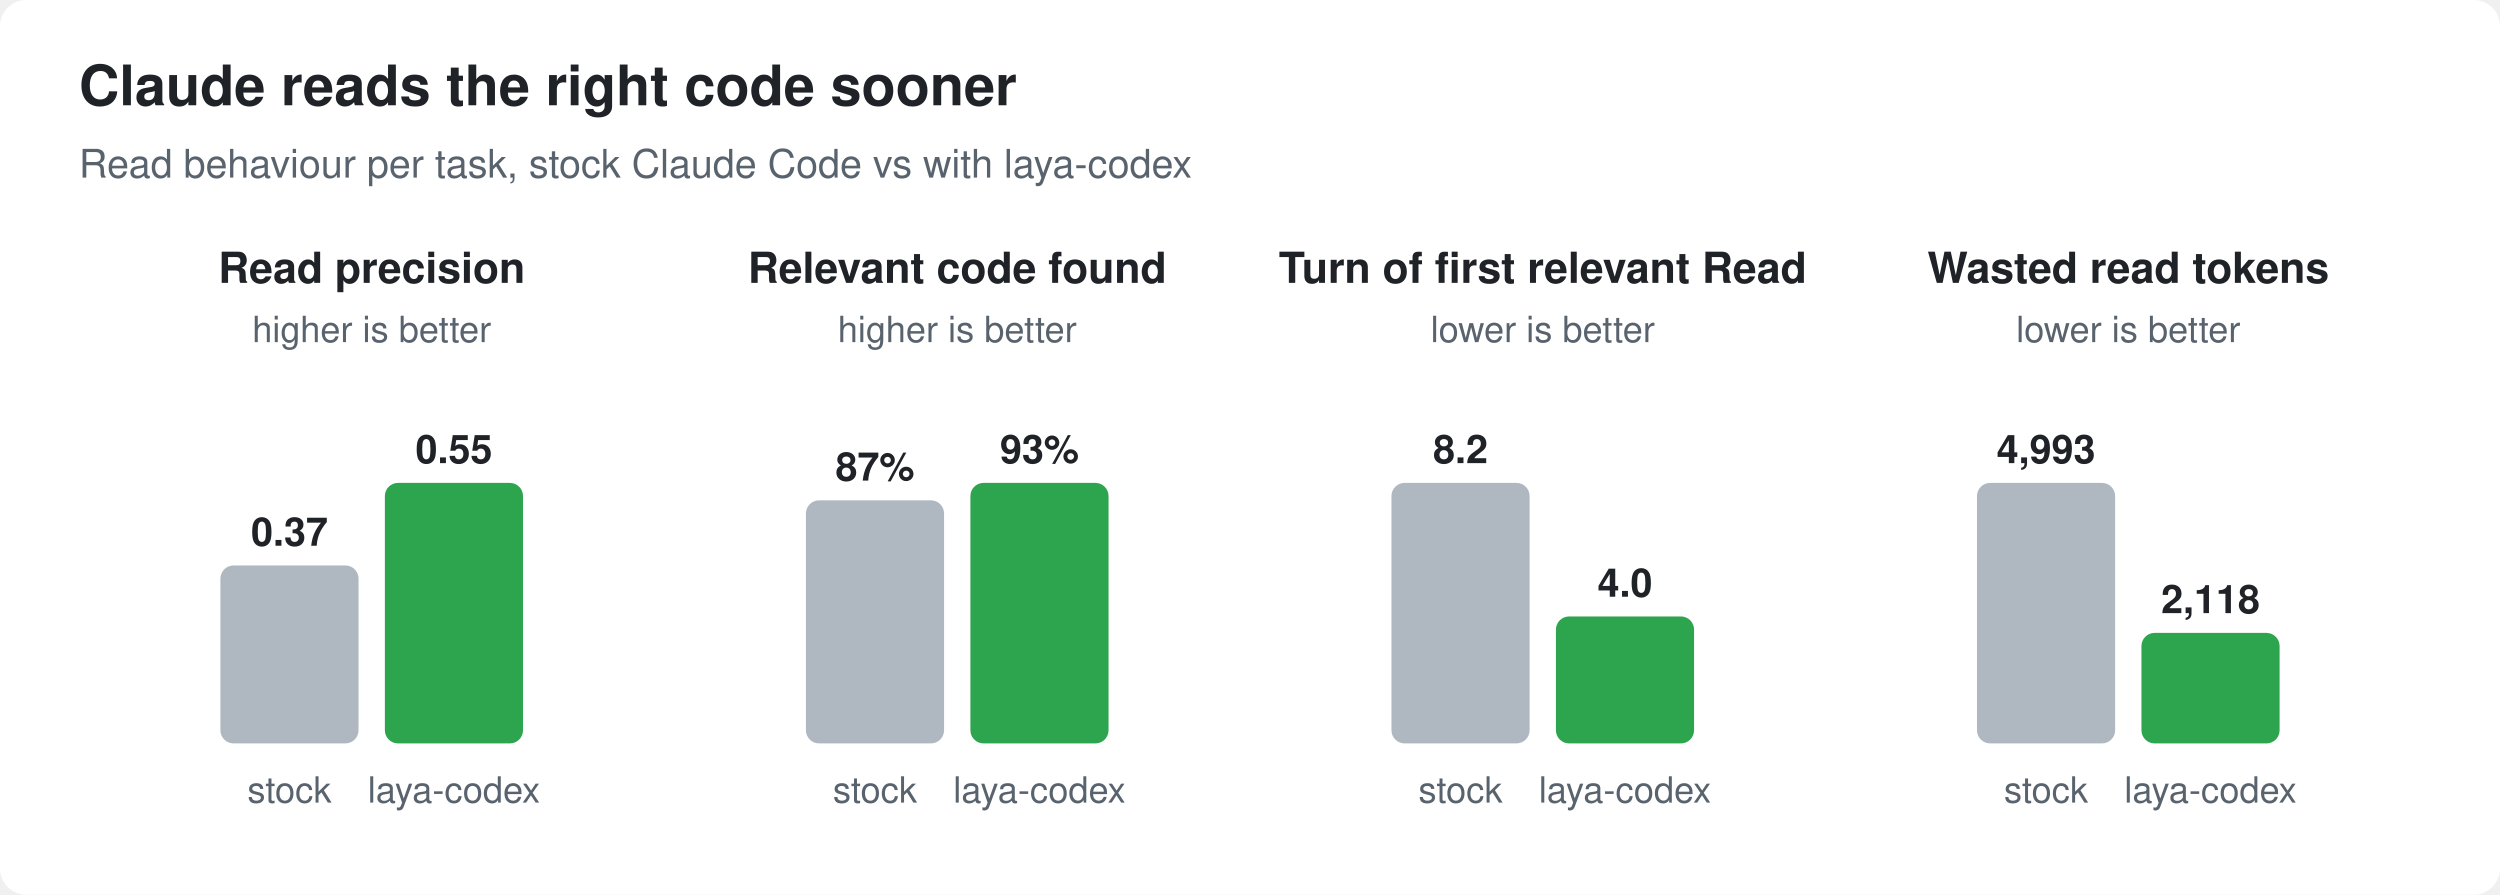
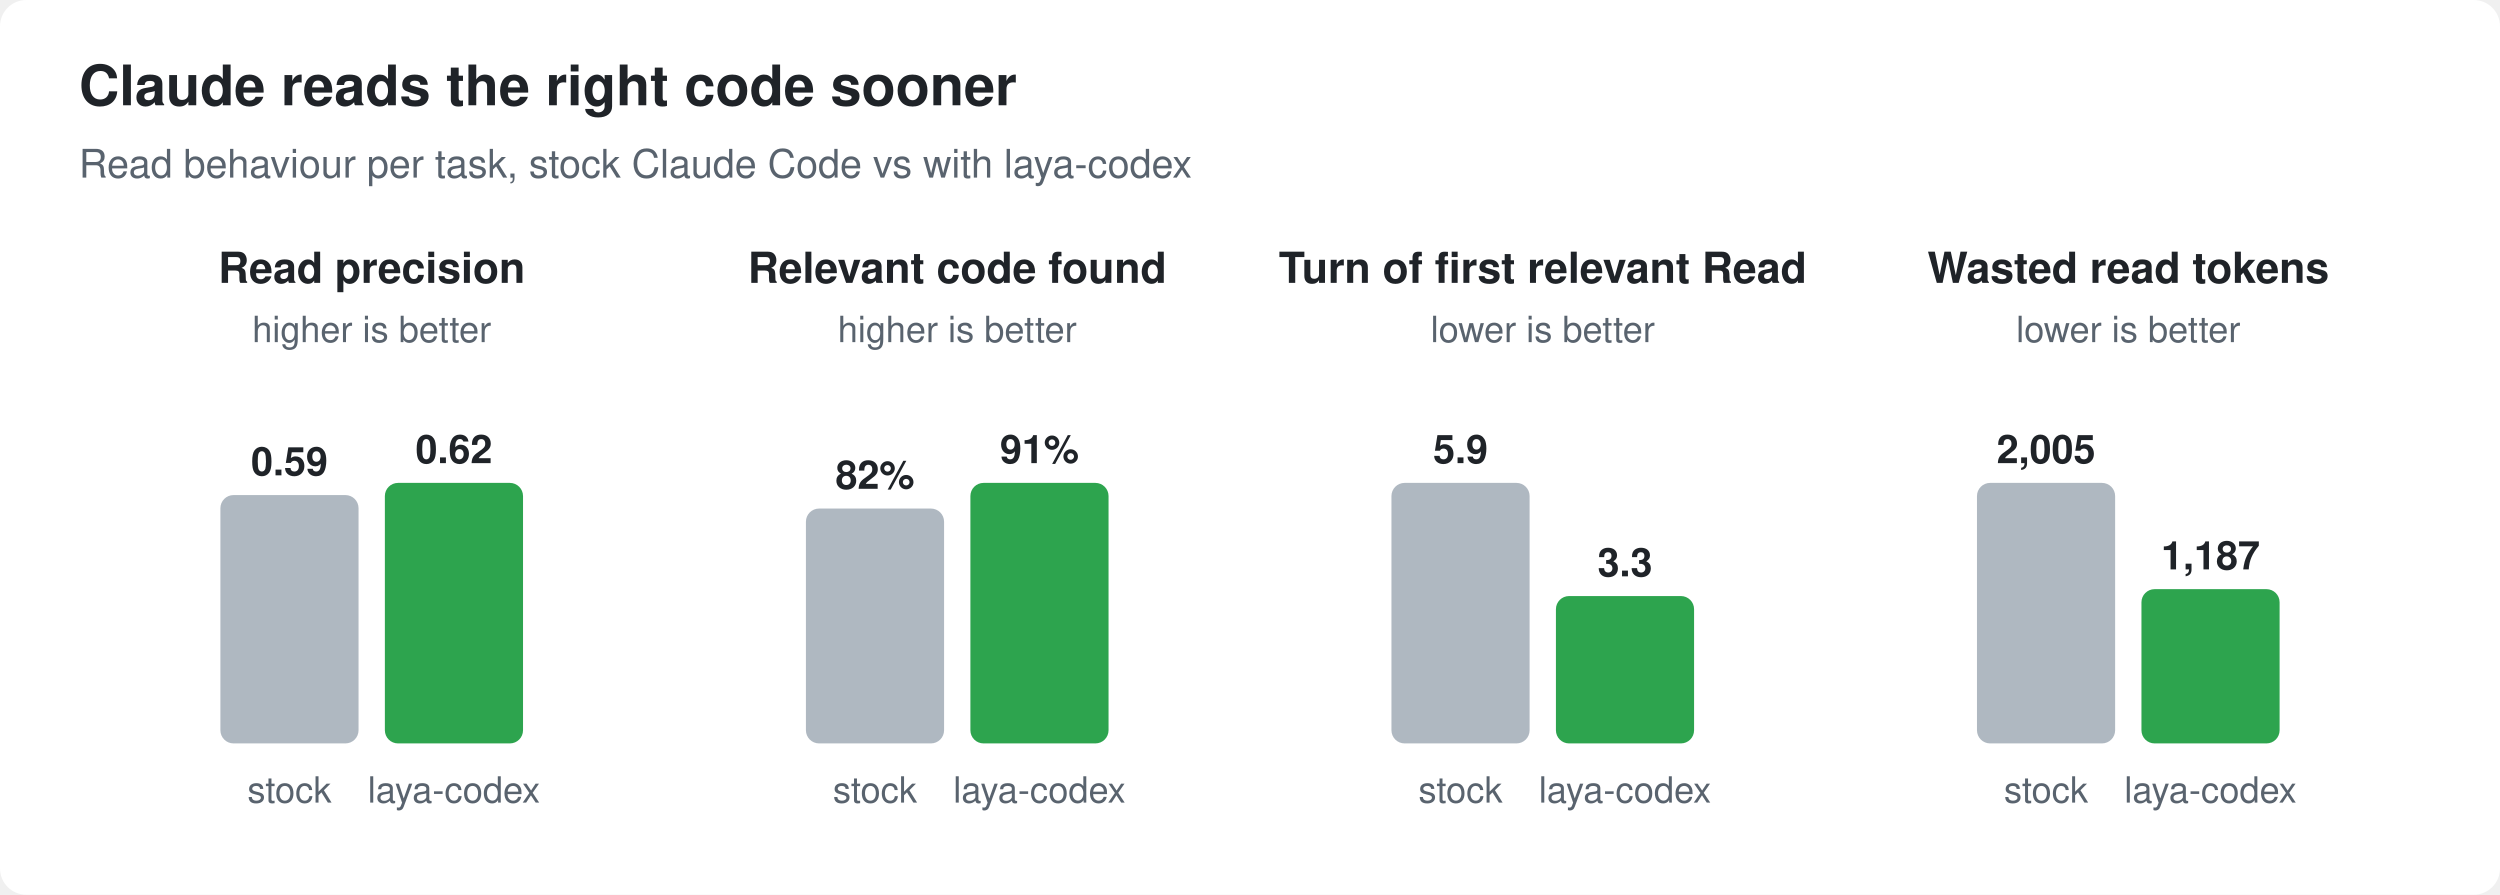
<svg xmlns="http://www.w3.org/2000/svg" width="760" height="272" viewBox="0 0 760 272" role="img" aria-label="laya-codex benchmark: read behaviour">
  <rect width="760" height="272" rx="8" fill="#ffffff" />
  <text x="24.0" y="32.0" font-family="-apple-system,BlinkMacSystemFont,'Segoe UI',Helvetica,Arial,sans-serif" font-size="17" fill="#1f2328" text-anchor="start" font-weight="600">Claude reads the right code sooner</text>
  <text x="24.0" y="54.0" font-family="-apple-system,BlinkMacSystemFont,'Segoe UI',Helvetica,Arial,sans-serif" font-size="12" fill="#59636e" text-anchor="start" font-weight="normal">Read behaviour per task, stock Claude Code vs with laya-codex</text>
  <text x="113.0" y="86.0" font-family="-apple-system,BlinkMacSystemFont,'Segoe UI',Helvetica,Arial,sans-serif" font-size="13" fill="#1f2328" text-anchor="middle" font-weight="600">Read precision</text>
  <text x="113.0" y="104.0" font-family="-apple-system,BlinkMacSystemFont,'Segoe UI',Helvetica,Arial,sans-serif" font-size="11" fill="#59636e" text-anchor="middle" font-weight="normal">higher is better</text>
-   <rect x="67.0" y="171.9" width="42" height="54.1" rx="4" fill="#afb8c1" />
-   <text x="88.0" y="165.9" font-family="-apple-system,BlinkMacSystemFont,'Segoe UI',Helvetica,Arial,sans-serif" font-size="12" fill="#1f2328" text-anchor="middle" font-weight="600">0.37</text>
+   <rect x="67.0" y="150.5" width="42" height="75.5" rx="4" fill="#afb8c1" />
+   <text x="88.0" y="144.5" font-family="-apple-system,BlinkMacSystemFont,'Segoe UI',Helvetica,Arial,sans-serif" font-size="12" fill="#1f2328" text-anchor="middle" font-weight="600">0.59</text>
  <text x="88.0" y="244.0" font-family="-apple-system,BlinkMacSystemFont,'Segoe UI',Helvetica,Arial,sans-serif" font-size="11" fill="#59636e" text-anchor="middle" font-weight="normal">stock</text>
  <rect x="117.0" y="146.8" width="42" height="79.2" rx="4" fill="#2da44e" />
-   <text x="138.0" y="140.8" font-family="-apple-system,BlinkMacSystemFont,'Segoe UI',Helvetica,Arial,sans-serif" font-size="12" fill="#1f2328" text-anchor="middle" font-weight="600">0.55</text>
+   <text x="138.0" y="140.8" font-family="-apple-system,BlinkMacSystemFont,'Segoe UI',Helvetica,Arial,sans-serif" font-size="12" fill="#1f2328" text-anchor="middle" font-weight="600">0.62</text>
  <text x="138.0" y="244.0" font-family="-apple-system,BlinkMacSystemFont,'Segoe UI',Helvetica,Arial,sans-serif" font-size="11" fill="#59636e" text-anchor="middle" font-weight="normal">laya-codex</text>
  <text x="291.0" y="86.0" font-family="-apple-system,BlinkMacSystemFont,'Segoe UI',Helvetica,Arial,sans-serif" font-size="13" fill="#1f2328" text-anchor="middle" font-weight="600">Relevant code found</text>
  <text x="291.0" y="104.0" font-family="-apple-system,BlinkMacSystemFont,'Segoe UI',Helvetica,Arial,sans-serif" font-size="11" fill="#59636e" text-anchor="middle" font-weight="normal">higher is better</text>
-   <rect x="245.0" y="152.1" width="42" height="73.9" rx="4" fill="#afb8c1" />
-   <text x="266.0" y="146.1" font-family="-apple-system,BlinkMacSystemFont,'Segoe UI',Helvetica,Arial,sans-serif" font-size="12" fill="#1f2328" text-anchor="middle" font-weight="600">87%</text>
+   <rect x="245.0" y="154.6" width="42" height="71.4" rx="4" fill="#afb8c1" />
+   <text x="266.0" y="148.6" font-family="-apple-system,BlinkMacSystemFont,'Segoe UI',Helvetica,Arial,sans-serif" font-size="12" fill="#1f2328" text-anchor="middle" font-weight="600">82%</text>
  <text x="266.0" y="244.0" font-family="-apple-system,BlinkMacSystemFont,'Segoe UI',Helvetica,Arial,sans-serif" font-size="11" fill="#59636e" text-anchor="middle" font-weight="normal">stock</text>
  <rect x="295.0" y="146.8" width="42" height="79.2" rx="4" fill="#2da44e" />
-   <text x="316.0" y="140.8" font-family="-apple-system,BlinkMacSystemFont,'Segoe UI',Helvetica,Arial,sans-serif" font-size="12" fill="#1f2328" text-anchor="middle" font-weight="600">93%</text>
+   <text x="316.0" y="140.8" font-family="-apple-system,BlinkMacSystemFont,'Segoe UI',Helvetica,Arial,sans-serif" font-size="12" fill="#1f2328" text-anchor="middle" font-weight="600">91%</text>
  <text x="316.0" y="244.0" font-family="-apple-system,BlinkMacSystemFont,'Segoe UI',Helvetica,Arial,sans-serif" font-size="11" fill="#59636e" text-anchor="middle" font-weight="normal">laya-codex</text>
  <text x="469.0" y="86.0" font-family="-apple-system,BlinkMacSystemFont,'Segoe UI',Helvetica,Arial,sans-serif" font-size="13" fill="#1f2328" text-anchor="middle" font-weight="600">Turn of first relevant Read</text>
  <text x="469.0" y="104.0" font-family="-apple-system,BlinkMacSystemFont,'Segoe UI',Helvetica,Arial,sans-serif" font-size="11" fill="#59636e" text-anchor="middle" font-weight="normal">lower is better</text>
  <rect x="423.0" y="146.8" width="42" height="79.2" rx="4" fill="#afb8c1" />
-   <text x="444.0" y="140.8" font-family="-apple-system,BlinkMacSystemFont,'Segoe UI',Helvetica,Arial,sans-serif" font-size="12" fill="#1f2328" text-anchor="middle" font-weight="600">8.2</text>
+   <text x="444.0" y="140.8" font-family="-apple-system,BlinkMacSystemFont,'Segoe UI',Helvetica,Arial,sans-serif" font-size="12" fill="#1f2328" text-anchor="middle" font-weight="600">5.9</text>
  <text x="444.0" y="244.0" font-family="-apple-system,BlinkMacSystemFont,'Segoe UI',Helvetica,Arial,sans-serif" font-size="11" fill="#59636e" text-anchor="middle" font-weight="normal">stock</text>
-   <rect x="473.0" y="187.4" width="42" height="38.6" rx="4" fill="#2da44e" />
-   <text x="494.0" y="181.4" font-family="-apple-system,BlinkMacSystemFont,'Segoe UI',Helvetica,Arial,sans-serif" font-size="12" fill="#1f2328" text-anchor="middle" font-weight="600">4.0</text>
+   <rect x="473.0" y="181.2" width="42" height="44.8" rx="4" fill="#2da44e" />
+   <text x="494.0" y="175.2" font-family="-apple-system,BlinkMacSystemFont,'Segoe UI',Helvetica,Arial,sans-serif" font-size="12" fill="#1f2328" text-anchor="middle" font-weight="600">3.3</text>
  <text x="494.0" y="244.0" font-family="-apple-system,BlinkMacSystemFont,'Segoe UI',Helvetica,Arial,sans-serif" font-size="11" fill="#59636e" text-anchor="middle" font-weight="normal">laya-codex</text>
  <text x="647.0" y="86.0" font-family="-apple-system,BlinkMacSystemFont,'Segoe UI',Helvetica,Arial,sans-serif" font-size="13" fill="#1f2328" text-anchor="middle" font-weight="600">Wasted read tokens</text>
  <text x="647.0" y="104.0" font-family="-apple-system,BlinkMacSystemFont,'Segoe UI',Helvetica,Arial,sans-serif" font-size="11" fill="#59636e" text-anchor="middle" font-weight="normal">lower is better</text>
  <rect x="601.0" y="146.8" width="42" height="79.2" rx="4" fill="#afb8c1" />
-   <text x="622.0" y="140.8" font-family="-apple-system,BlinkMacSystemFont,'Segoe UI',Helvetica,Arial,sans-serif" font-size="12" fill="#1f2328" text-anchor="middle" font-weight="600">4,993</text>
+   <text x="622.0" y="140.8" font-family="-apple-system,BlinkMacSystemFont,'Segoe UI',Helvetica,Arial,sans-serif" font-size="12" fill="#1f2328" text-anchor="middle" font-weight="600">2,005</text>
  <text x="622.0" y="244.0" font-family="-apple-system,BlinkMacSystemFont,'Segoe UI',Helvetica,Arial,sans-serif" font-size="11" fill="#59636e" text-anchor="middle" font-weight="normal">stock</text>
-   <rect x="651.0" y="192.4" width="42" height="33.6" rx="4" fill="#2da44e" />
-   <text x="672.0" y="186.4" font-family="-apple-system,BlinkMacSystemFont,'Segoe UI',Helvetica,Arial,sans-serif" font-size="12" fill="#1f2328" text-anchor="middle" font-weight="600">2,118</text>
+   <rect x="651.0" y="179.1" width="42" height="46.9" rx="4" fill="#2da44e" />
+   <text x="672.0" y="173.1" font-family="-apple-system,BlinkMacSystemFont,'Segoe UI',Helvetica,Arial,sans-serif" font-size="12" fill="#1f2328" text-anchor="middle" font-weight="600">1,187</text>
  <text x="672.0" y="244.0" font-family="-apple-system,BlinkMacSystemFont,'Segoe UI',Helvetica,Arial,sans-serif" font-size="11" fill="#59636e" text-anchor="middle" font-weight="normal">laya-codex</text>
</svg>
